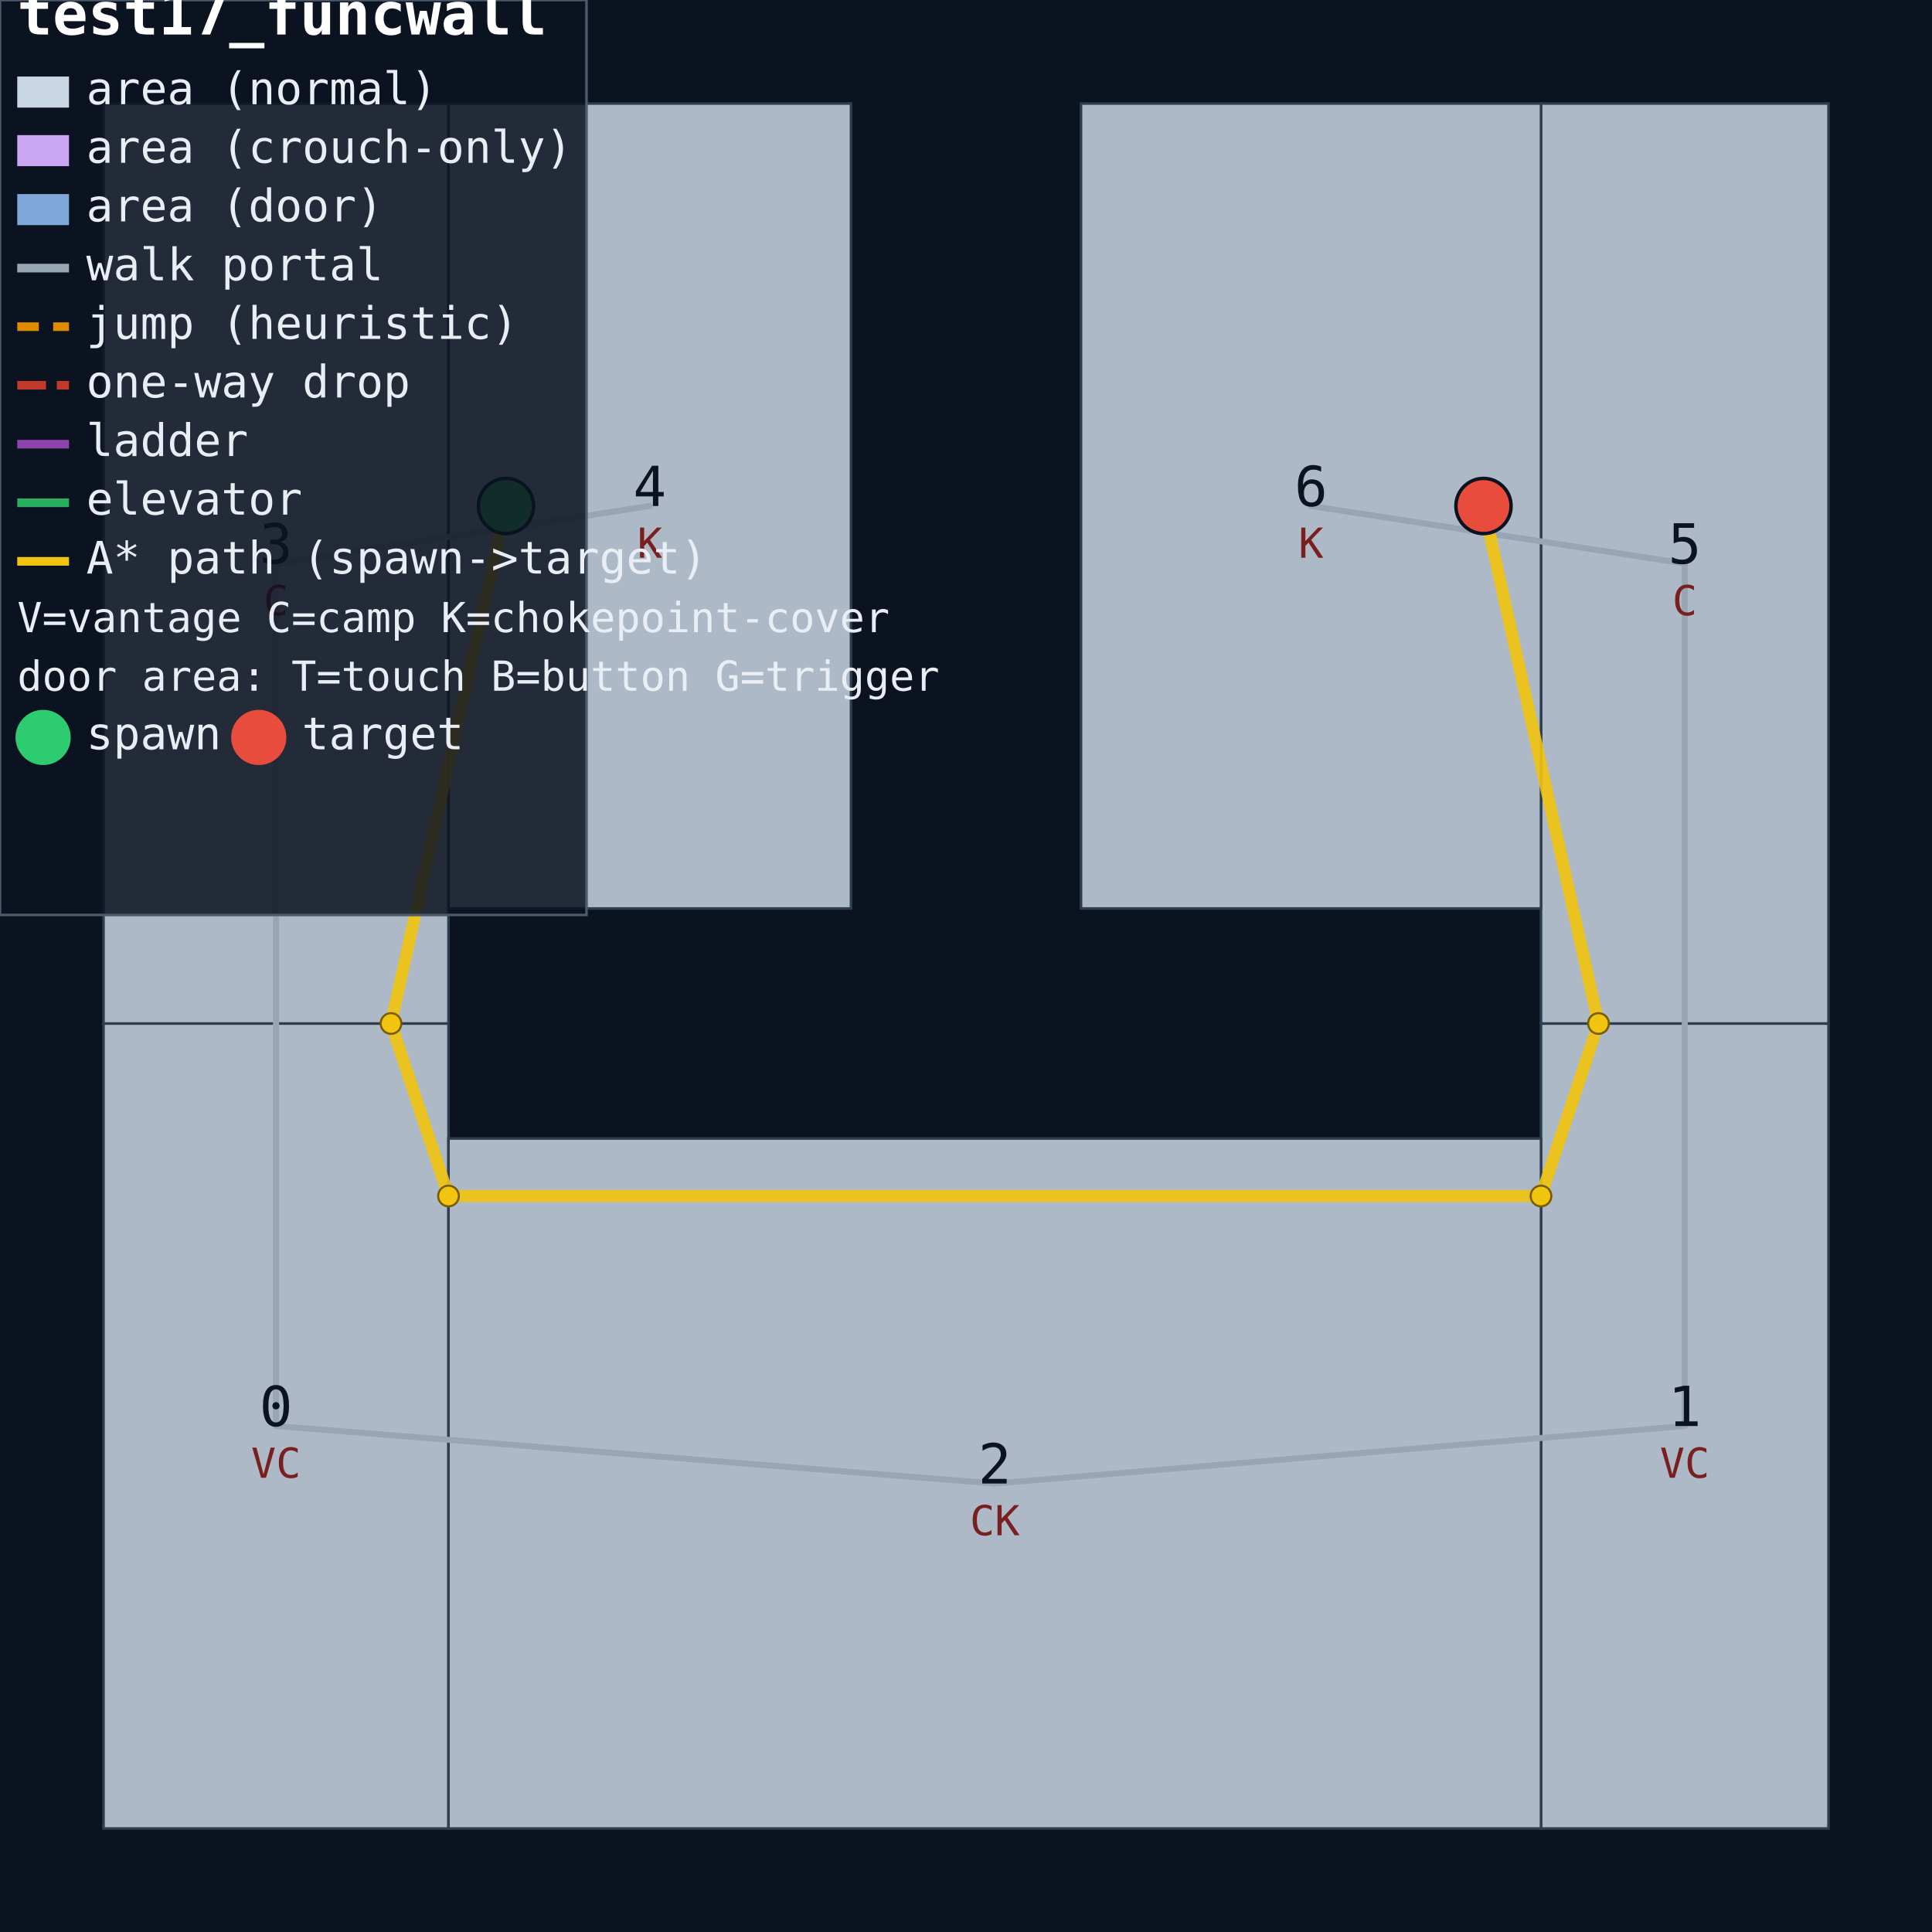
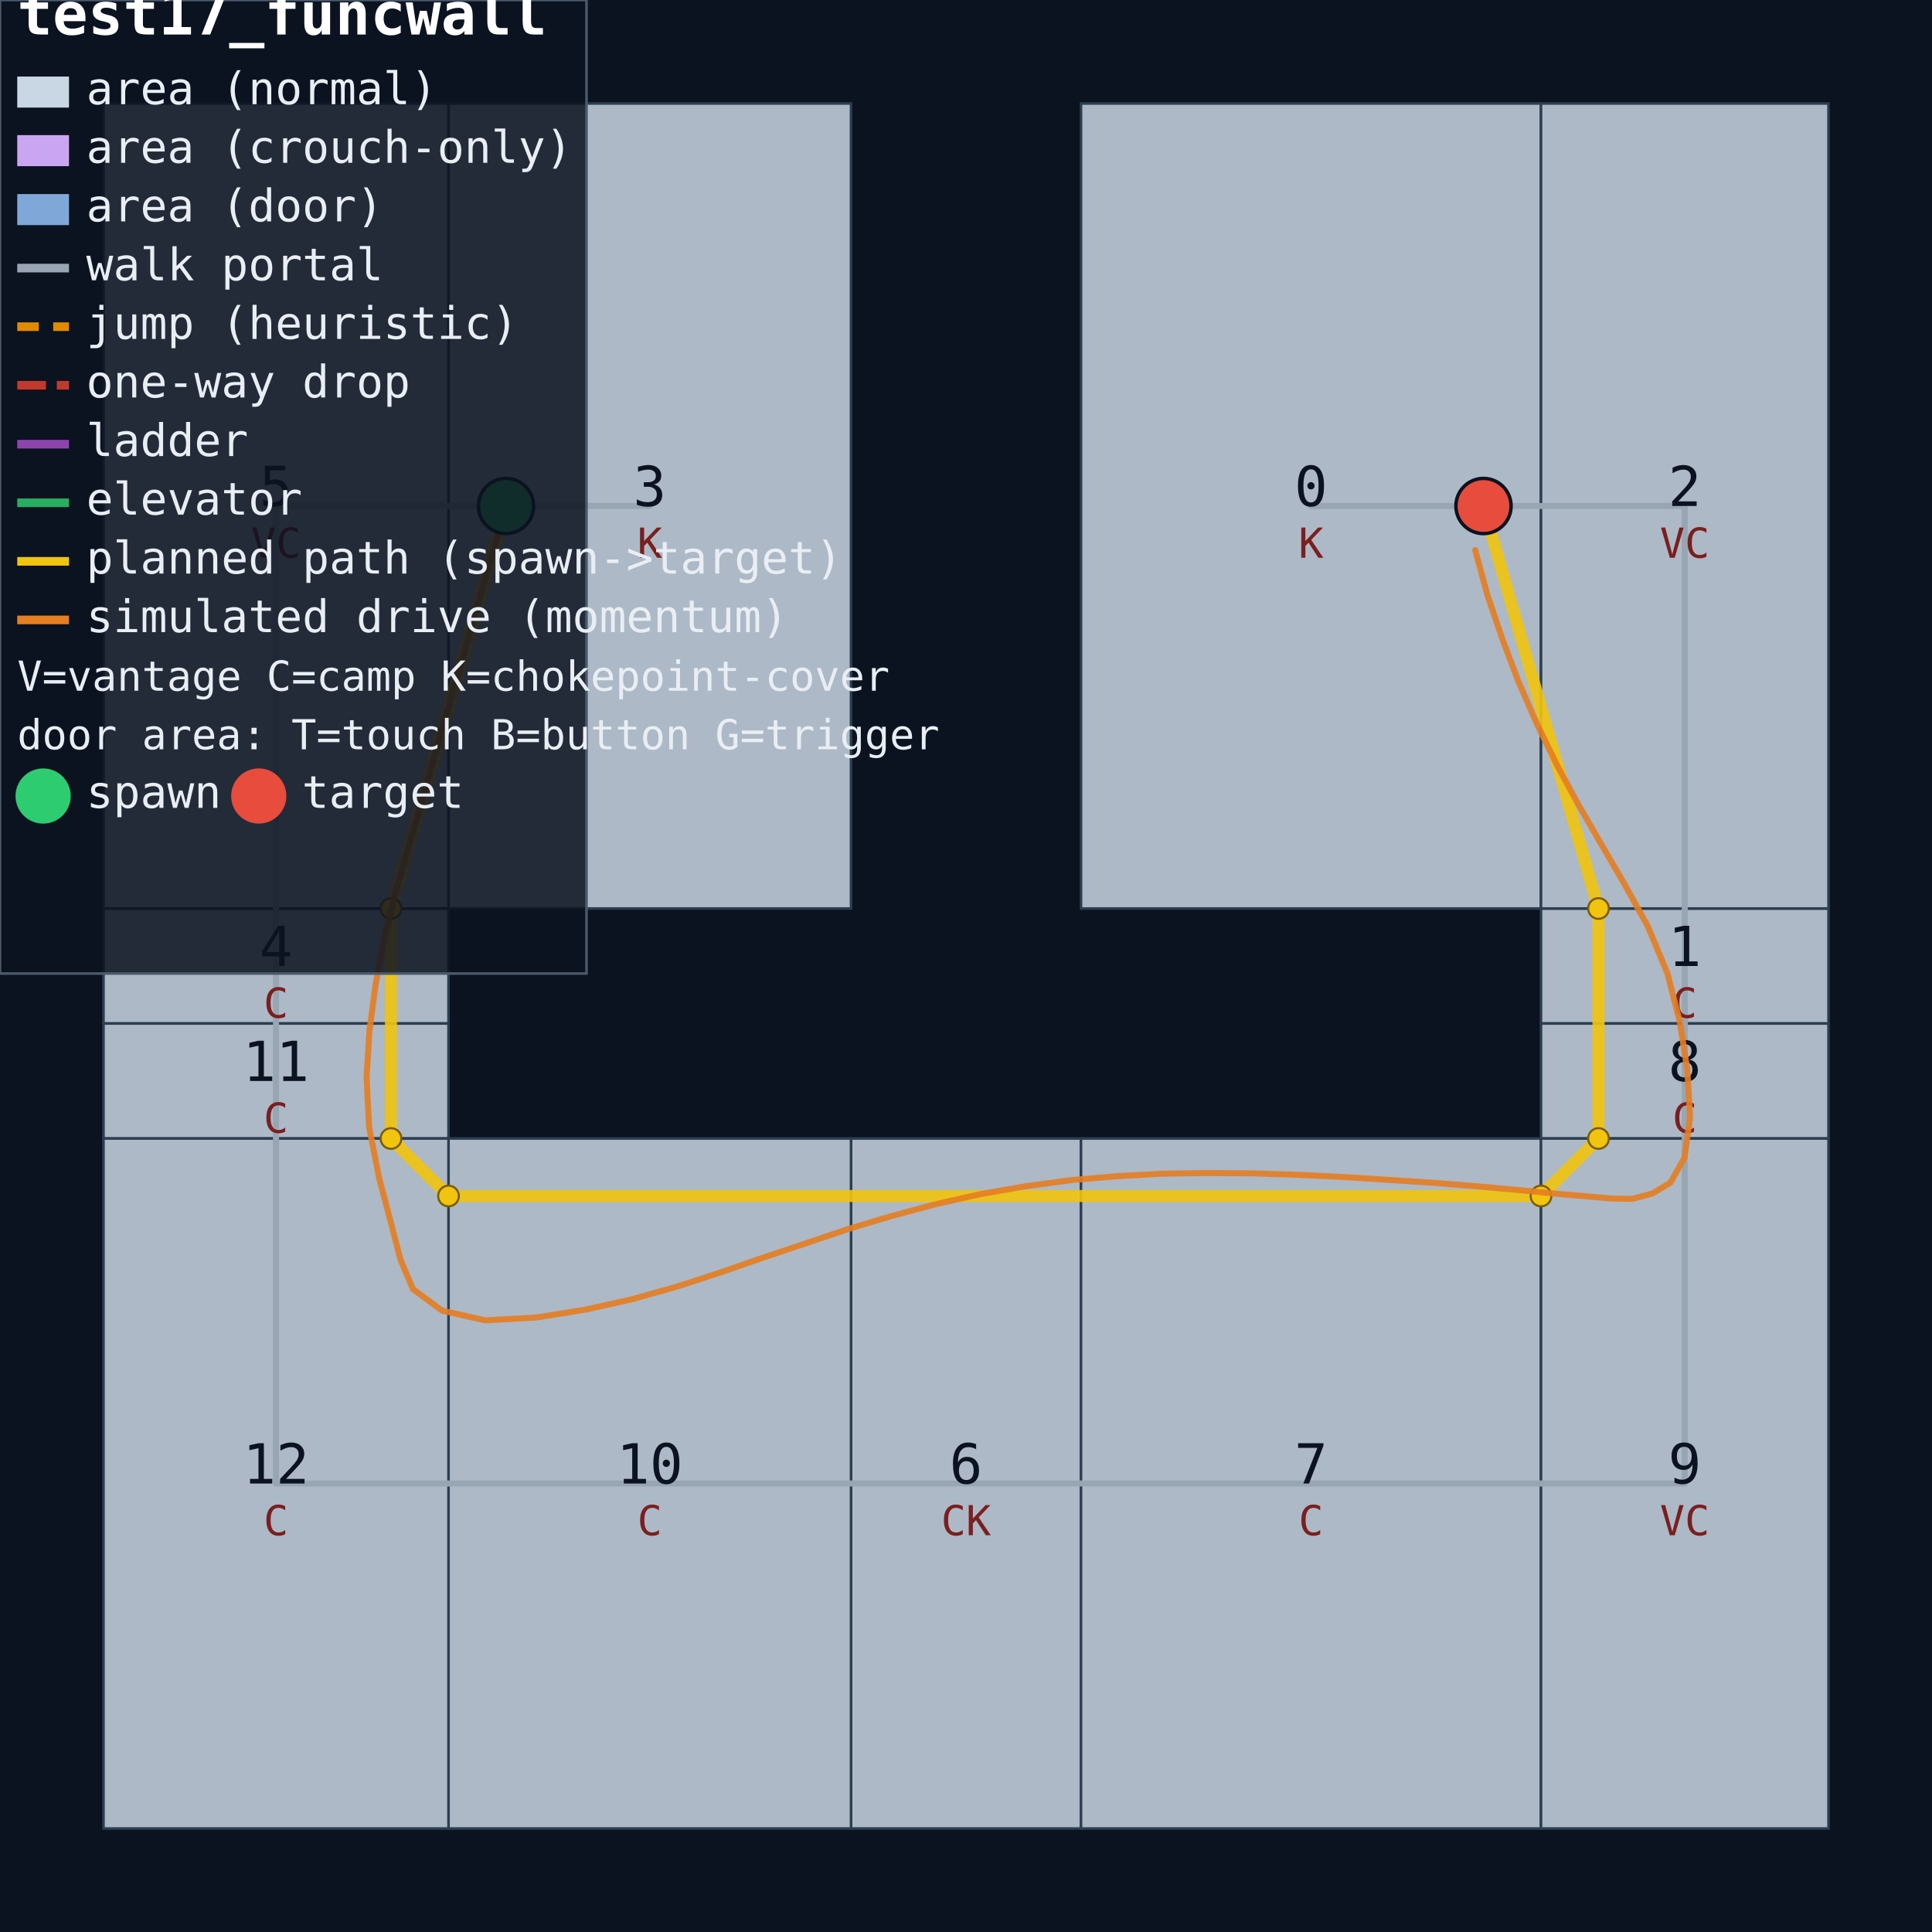
<svg xmlns="http://www.w3.org/2000/svg" viewBox="-12.8 -524.8 537.6 537.6" font-family="monospace">
  <rect x="-12.8" y="-524.8" width="537.6" height="537.6" fill="#0b1220" />
  <defs>
    <marker id="arrow" viewBox="0 0 10 10" refX="8" refY="5" markerWidth="5" markerHeight="5" orient="auto-start-reverse">
      <path d="M0,0 L10,5 L0,10 z" fill="#c0392b" />
    </marker>
  </defs>
  <g stroke="#2c3e50" stroke-width="0.72" fill-opacity="0.85">
-     <polygon fill="#c9d6e3" points="16.0,-240.0 112.0,-240.0 112.0,-16.0 16.0,-16.0 " />
-     <polygon fill="#c9d6e3" points="416.0,-240.0 496.0,-240.0 496.0,-16.0 416.0,-16.0 " />
-     <polygon fill="#c9d6e3" points="112.0,-208.0 416.0,-208.0 416.0,-16.0 112.0,-16.0 " />
-     <polygon fill="#c9d6e3" points="16.0,-496.0 112.0,-496.0 112.0,-240.0 16.0,-240.0 " />
+     <polygon fill="#c9d6e3" points="288.0,-496.0 416.0,-496.0 416.0,-272.0 288.0,-272.0 " />
+     <polygon fill="#c9d6e3" points="416.0,-272.0 496.0,-272.0 496.0,-240.0 416.0,-240.0 " />
+     <polygon fill="#c9d6e3" points="416.0,-496.0 496.0,-496.0 496.0,-272.0 416.0,-272.0 " />
    <polygon fill="#c9d6e3" points="112.0,-496.0 224.0,-496.0 224.0,-272.0 112.0,-272.0 " />
-     <polygon fill="#c9d6e3" points="416.0,-496.0 496.0,-496.0 496.0,-240.0 416.0,-240.0 " />
-     <polygon fill="#c9d6e3" points="288.0,-496.0 416.0,-496.0 416.0,-272.0 288.0,-272.0 " />
+     <polygon fill="#c9d6e3" points="16.0,-272.0 112.0,-272.0 112.0,-240.0 16.0,-240.0 " />
+     <polygon fill="#c9d6e3" points="16.0,-496.0 112.0,-496.0 112.0,-272.0 16.0,-272.0 " />
+     <polygon fill="#c9d6e3" points="224.0,-208.0 288.0,-208.0 288.0,-16.0 224.0,-16.0 " />
+     <polygon fill="#c9d6e3" points="288.0,-208.0 416.0,-208.0 416.0,-16.0 288.0,-16.0 " />
+     <polygon fill="#c9d6e3" points="416.0,-240.0 496.0,-240.0 496.0,-208.0 416.0,-208.0 " />
+     <polygon fill="#c9d6e3" points="416.0,-208.0 496.0,-208.0 496.0,-16.0 416.0,-16.0 " />
+     <polygon fill="#c9d6e3" points="112.0,-208.0 224.0,-208.0 224.0,-16.0 112.0,-16.0 " />
+     <polygon fill="#c9d6e3" points="16.0,-240.0 112.0,-240.0 112.0,-208.0 16.0,-208.0 " />
+     <polygon fill="#c9d6e3" points="16.0,-208.0 112.0,-208.0 112.0,-16.0 16.0,-16.0 " />
  </g>
  <g stroke-linecap="round">
-     <line x1="264.0" y1="-112.0" x2="64.0" y2="-128.0" stroke="#98a6b3" stroke-width="1.68" />
-     <line x1="168.0" y1="-384.0" x2="64.0" y2="-368.0" stroke="#98a6b3" stroke-width="1.68" />
-     <line x1="456.0" y1="-128.0" x2="264.0" y2="-112.0" stroke="#98a6b3" stroke-width="1.68" />
-     <line x1="456.0" y1="-368.0" x2="352.0" y2="-384.0" stroke="#98a6b3" stroke-width="1.68" />
-     <line x1="64.0" y1="-368.0" x2="64.0" y2="-128.0" stroke="#98a6b3" stroke-width="1.68" />
-     <line x1="456.0" y1="-368.0" x2="456.0" y2="-128.0" stroke="#98a6b3" stroke-width="1.68" />
+     <line x1="456.0" y1="-224.0" x2="456.0" y2="-112.0" stroke="#98a6b3" stroke-width="1.68" />
+     <line x1="64.0" y1="-224.0" x2="64.0" y2="-112.0" stroke="#98a6b3" stroke-width="1.68" />
+     <line x1="352.0" y1="-112.0" x2="256.0" y2="-112.0" stroke="#98a6b3" stroke-width="1.68" />
+     <line x1="456.0" y1="-256.0" x2="456.0" y2="-224.0" stroke="#98a6b3" stroke-width="1.68" />
+     <line x1="64.0" y1="-256.0" x2="64.0" y2="-224.0" stroke="#98a6b3" stroke-width="1.68" />
+     <line x1="456.0" y1="-384.0" x2="352.0" y2="-384.0" stroke="#98a6b3" stroke-width="1.68" />
+     <line x1="456.0" y1="-112.0" x2="352.0" y2="-112.0" stroke="#98a6b3" stroke-width="1.68" />
+     <line x1="456.0" y1="-384.0" x2="456.0" y2="-256.0" stroke="#98a6b3" stroke-width="1.68" />
+     <line x1="64.0" y1="-384.0" x2="64.0" y2="-256.0" stroke="#98a6b3" stroke-width="1.68" />
+     <line x1="256.0" y1="-112.0" x2="168.0" y2="-112.0" stroke="#98a6b3" stroke-width="1.68" />
+     <line x1="168.0" y1="-384.0" x2="64.0" y2="-384.0" stroke="#98a6b3" stroke-width="1.68" />
+     <line x1="168.0" y1="-112.0" x2="64.0" y2="-112.0" stroke="#98a6b3" stroke-width="1.68" />
  </g>
  <g fill="#0b1220" text-anchor="middle" font-size="15.36">
-     <text x="64.0" y="-128.0">0</text>
-     <text x="64.0" y="-113.6" font-size="11.52" fill="#7a1f1f">VC</text>
-     <text x="456.0" y="-128.0">1</text>
-     <text x="456.0" y="-113.6" font-size="11.52" fill="#7a1f1f">VC</text>
-     <text x="264.0" y="-112.0">2</text>
-     <text x="264.0" y="-97.6" font-size="11.52" fill="#7a1f1f">CK</text>
-     <text x="64.0" y="-368.0">3</text>
-     <text x="64.0" y="-353.6" font-size="11.52" fill="#7a1f1f">C</text>
-     <text x="168.0" y="-384.0">4</text>
+     <text x="352.0" y="-384.0">0</text>
+     <text x="352.0" y="-369.6" font-size="11.52" fill="#7a1f1f">K</text>
+     <text x="456.0" y="-256.0">1</text>
+     <text x="456.0" y="-241.6" font-size="11.52" fill="#7a1f1f">C</text>
+     <text x="456.0" y="-384.0">2</text>
+     <text x="456.0" y="-369.6" font-size="11.52" fill="#7a1f1f">VC</text>
+     <text x="168.0" y="-384.0">3</text>
    <text x="168.0" y="-369.6" font-size="11.52" fill="#7a1f1f">K</text>
-     <text x="456.0" y="-368.0">5</text>
-     <text x="456.0" y="-353.6" font-size="11.52" fill="#7a1f1f">C</text>
-     <text x="352.0" y="-384.0">6</text>
-     <text x="352.0" y="-369.6" font-size="11.52" fill="#7a1f1f">K</text>
+     <text x="64.0" y="-256.0">4</text>
+     <text x="64.0" y="-241.6" font-size="11.52" fill="#7a1f1f">C</text>
+     <text x="64.0" y="-384.0">5</text>
+     <text x="64.0" y="-369.6" font-size="11.52" fill="#7a1f1f">VC</text>
+     <text x="256.0" y="-112.0">6</text>
+     <text x="256.0" y="-97.6" font-size="11.52" fill="#7a1f1f">CK</text>
+     <text x="352.0" y="-112.0">7</text>
+     <text x="352.0" y="-97.6" font-size="11.52" fill="#7a1f1f">C</text>
+     <text x="456.0" y="-224.0">8</text>
+     <text x="456.0" y="-209.6" font-size="11.52" fill="#7a1f1f">C</text>
+     <text x="456.0" y="-112.0">9</text>
+     <text x="456.0" y="-97.6" font-size="11.52" fill="#7a1f1f">VC</text>
+     <text x="168.0" y="-112.0">10</text>
+     <text x="168.0" y="-97.6" font-size="11.52" fill="#7a1f1f">C</text>
+     <text x="64.0" y="-224.0">11</text>
+     <text x="64.0" y="-209.6" font-size="11.52" fill="#7a1f1f">C</text>
+     <text x="64.0" y="-112.0">12</text>
+     <text x="64.0" y="-97.6" font-size="11.52" fill="#7a1f1f">C</text>
  </g>
-   <polyline fill="none" stroke="#f1c40f" stroke-width="3.36" stroke-opacity="0.9" stroke-linecap="round" stroke-linejoin="round" points="128.0,-384.0 96.0,-240.0 112.0,-192.0 416.0,-192.0 432.0,-240.0 400.0,-384.0 400.0,-384.0 " />
+   <polyline fill="none" stroke="#f1c40f" stroke-width="3.36" stroke-opacity="0.9" stroke-linecap="round" stroke-linejoin="round" points="128.0,-384.0 96.0,-272.0 96.0,-208.0 112.0,-192.0 416.0,-192.0 432.0,-208.0 432.0,-272.0 400.0,-384.0 400.0,-384.0 " />
  <circle cx="128.0" cy="-384.0" r="2.88" fill="#f1c40f" stroke="#7a5c00" stroke-width="0.58" />
-   <circle cx="96.0" cy="-240.0" r="2.88" fill="#f1c40f" stroke="#7a5c00" stroke-width="0.58" />
+   <circle cx="96.0" cy="-272.0" r="2.88" fill="#f1c40f" stroke="#7a5c00" stroke-width="0.58" />
+   <circle cx="96.0" cy="-208.0" r="2.88" fill="#f1c40f" stroke="#7a5c00" stroke-width="0.58" />
  <circle cx="112.0" cy="-192.0" r="2.88" fill="#f1c40f" stroke="#7a5c00" stroke-width="0.58" />
  <circle cx="416.0" cy="-192.0" r="2.88" fill="#f1c40f" stroke="#7a5c00" stroke-width="0.58" />
-   <circle cx="432.0" cy="-240.0" r="2.88" fill="#f1c40f" stroke="#7a5c00" stroke-width="0.58" />
+   <circle cx="432.0" cy="-208.0" r="2.88" fill="#f1c40f" stroke="#7a5c00" stroke-width="0.58" />
+   <circle cx="432.0" cy="-272.0" r="2.88" fill="#f1c40f" stroke="#7a5c00" stroke-width="0.58" />
  <circle cx="400.0" cy="-384.0" r="2.88" fill="#f1c40f" stroke="#7a5c00" stroke-width="0.58" />
  <circle cx="400.0" cy="-384.0" r="2.88" fill="#f1c40f" stroke="#7a5c00" stroke-width="0.58" />
+   <polyline fill="none" stroke="#e67e22" stroke-width="1.68" stroke-opacity="0.9" stroke-linecap="round" stroke-linejoin="round" points="128.0,-384.0 126.9,-380.3 124.5,-371.8 121.1,-360.0 117.7,-348.0 114.3,-336.0 110.8,-324.0 107.4,-311.9 104.0,-299.9 100.5,-287.9 97.1,-275.9 94.1,-263.4 91.7,-250.8 90.0,-238.0 89.2,-224.9 89.9,-211.2 92.7,-197.0 96.0,-184.5 98.6,-174.4 102.1,-166.1 110.2,-160.1 122.2,-157.4 136.5,-158.2 150.2,-160.4 163.2,-163.3 175.6,-166.8 187.6,-170.7 199.4,-174.8 211.3,-178.8 223.2,-182.8 235.2,-186.4 247.5,-189.7 259.9,-192.5 272.5,-194.7 285.1,-196.4 297.8,-197.5 310.5,-198.2 323.1,-198.4 335.7,-198.3 348.2,-197.9 360.8,-197.3 373.3,-196.5 385.7,-195.7 398.2,-194.7 410.4,-193.6 420.6,-192.6 428.8,-191.9 435.6,-191.3 441.4,-191.2 447.0,-192.7 452.0,-195.7 455.9,-202.6 457.5,-213.8 456.7,-227.3 454.6,-240.6 451.2,-253.9 445.7,-267.1 439.0,-279.2 432.7,-290.0 426.4,-300.9 420.4,-312.0 414.8,-323.5 409.7,-335.2 405.2,-347.1 401.1,-359.2 397.7,-371.7 " />
  <circle cx="128.0" cy="-384.0" r="7.68" fill="#2ecc71" stroke="#0b1220" stroke-width="0.96" />
  <circle cx="400.0" cy="-384.0" r="7.68" fill="#e74c3c" stroke="#0b1220" stroke-width="0.96" />
-   <rect x="-12.8" y="-524.8" width="163.2" height="254.6" fill="#0b1220" fill-opacity="0.85" stroke="#4a5a6a" stroke-width="0.72" />
+   <rect x="-12.8" y="-524.8" width="163.2" height="270.9" fill="#0b1220" fill-opacity="0.85" stroke="#4a5a6a" stroke-width="0.72" />
  <text x="-8.0" y="-515.2" font-size="16.32" fill="#ffffff" font-weight="bold">test17_funcwall</text>
  <rect x="-8.0" y="-503.5" width="14.40" height="8.64" fill="#c9d6e3" />
  <text x="11.2" y="-495.8" font-size="12.48" fill="#e8eef4">area (normal)</text>
  <rect x="-8.0" y="-487.2" width="14.40" height="8.64" fill="#caa6f2" />
  <text x="11.2" y="-479.5" font-size="12.48" fill="#e8eef4">area (crouch-only)</text>
  <rect x="-8.0" y="-470.8" width="14.40" height="8.64" fill="#7fa8d9" />
  <text x="11.2" y="-463.2" font-size="12.48" fill="#e8eef4">area (door)</text>
  <line x1="-8.0" y1="-450.2" x2="6.4" y2="-450.2" stroke="#98a6b3" stroke-width="2.40" />
  <text x="11.2" y="-446.8" font-size="12.48" fill="#e8eef4">walk portal</text>
  <line x1="-8.0" y1="-433.9" x2="6.4" y2="-433.9" stroke="#e08a00" stroke-width="2.40" stroke-dasharray="6,4" />
  <text x="11.2" y="-430.5" font-size="12.48" fill="#e8eef4">jump (heuristic)</text>
  <line x1="-8.0" y1="-417.6" x2="6.4" y2="-417.6" stroke="#c0392b" stroke-width="2.40" stroke-dasharray="8,3" />
  <text x="11.2" y="-414.2" font-size="12.48" fill="#e8eef4">one-way drop</text>
  <line x1="-8.0" y1="-401.2" x2="6.4" y2="-401.2" stroke="#8e44ad" stroke-width="2.40" />
  <text x="11.2" y="-397.9" font-size="12.48" fill="#e8eef4">ladder</text>
  <line x1="-8.0" y1="-384.9" x2="6.4" y2="-384.9" stroke="#27ae60" stroke-width="2.40" />
  <text x="11.2" y="-381.6" font-size="12.48" fill="#e8eef4">elevator</text>
  <line x1="-8.0" y1="-368.6" x2="6.4" y2="-368.6" stroke="#f1c40f" stroke-width="2.40" />
-   <text x="11.2" y="-365.2" font-size="12.48" fill="#e8eef4">A* path (spawn-&gt;target)</text>
-   <text x="-8.0" y="-348.9" font-size="11.52" fill="#e8eef4">V=vantage C=camp K=chokepoint-cover</text>
-   <text x="-8.0" y="-332.6" font-size="11.52" fill="#e8eef4">door area: T=touch B=button G=trigger</text>
-   <circle cx="-0.8" cy="-319.6" r="7.68" fill="#2ecc71" />
-   <text x="11.2" y="-316.3" font-size="12.48" fill="#e8eef4">spawn</text>
-   <circle cx="59.2" cy="-319.6" r="7.68" fill="#e74c3c" />
-   <text x="71.2" y="-316.3" font-size="12.48" fill="#e8eef4">target</text>
+   <text x="11.2" y="-365.2" font-size="12.48" fill="#e8eef4">planned path (spawn-&gt;target)</text>
+   <line x1="-8.0" y1="-352.3" x2="6.4" y2="-352.3" stroke="#e67e22" stroke-width="2.40" />
+   <text x="11.2" y="-348.9" font-size="12.48" fill="#e8eef4">simulated drive (momentum)</text>
+   <text x="-8.0" y="-332.6" font-size="11.52" fill="#e8eef4">V=vantage C=camp K=chokepoint-cover</text>
+   <text x="-8.0" y="-316.3" font-size="11.52" fill="#e8eef4">door area: T=touch B=button G=trigger</text>
+   <circle cx="-0.8" cy="-303.3" r="7.68" fill="#2ecc71" />
+   <text x="11.2" y="-300.0" font-size="12.48" fill="#e8eef4">spawn</text>
+   <circle cx="59.2" cy="-303.3" r="7.68" fill="#e74c3c" />
+   <text x="71.2" y="-300.0" font-size="12.48" fill="#e8eef4">target</text>
</svg>
